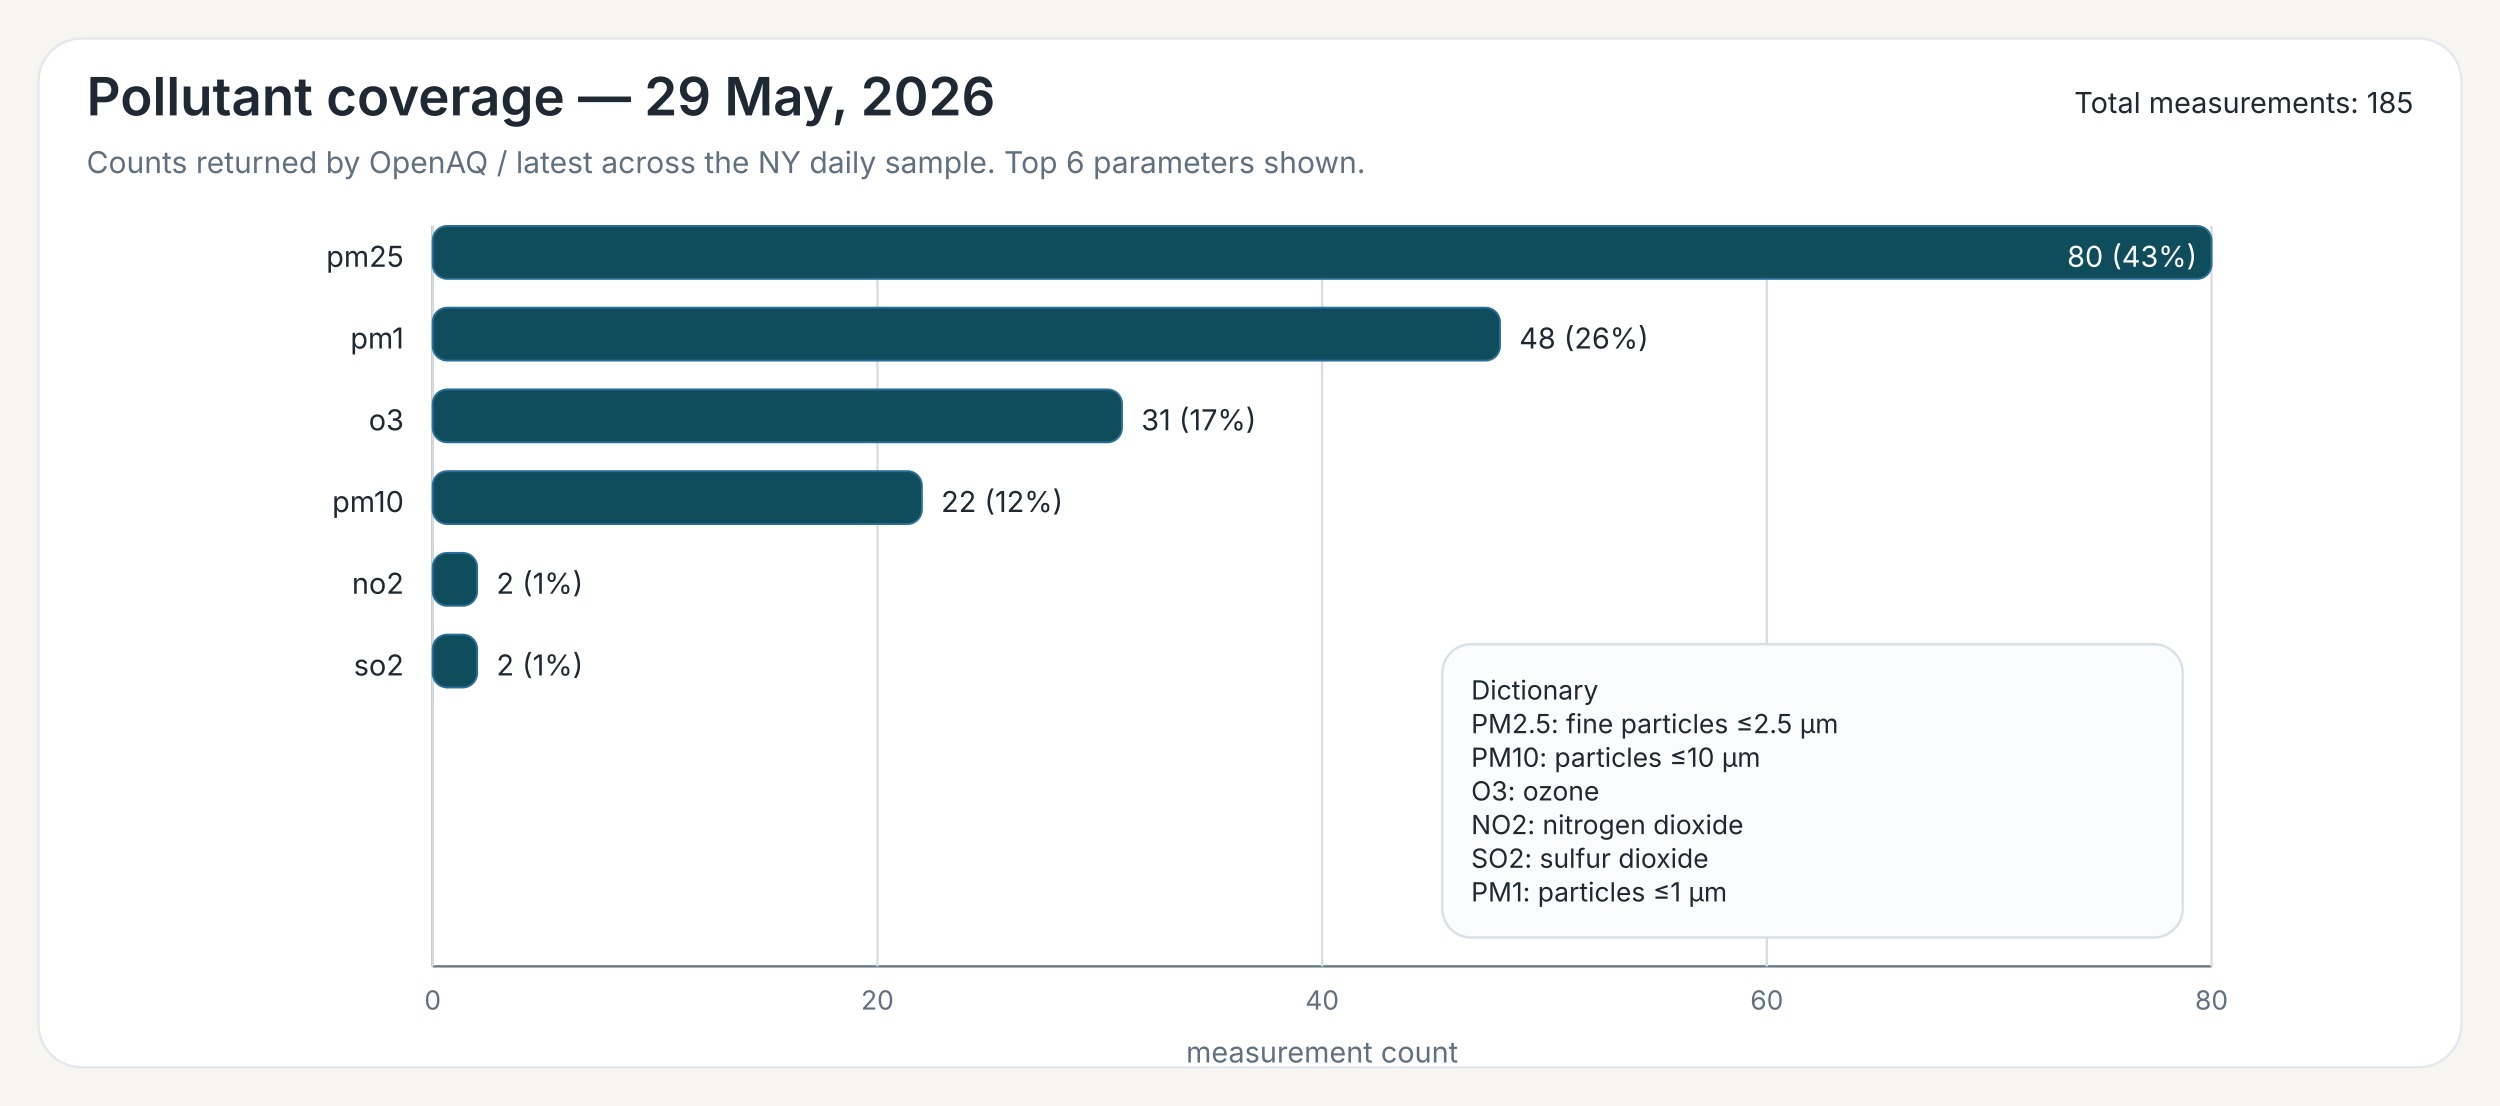
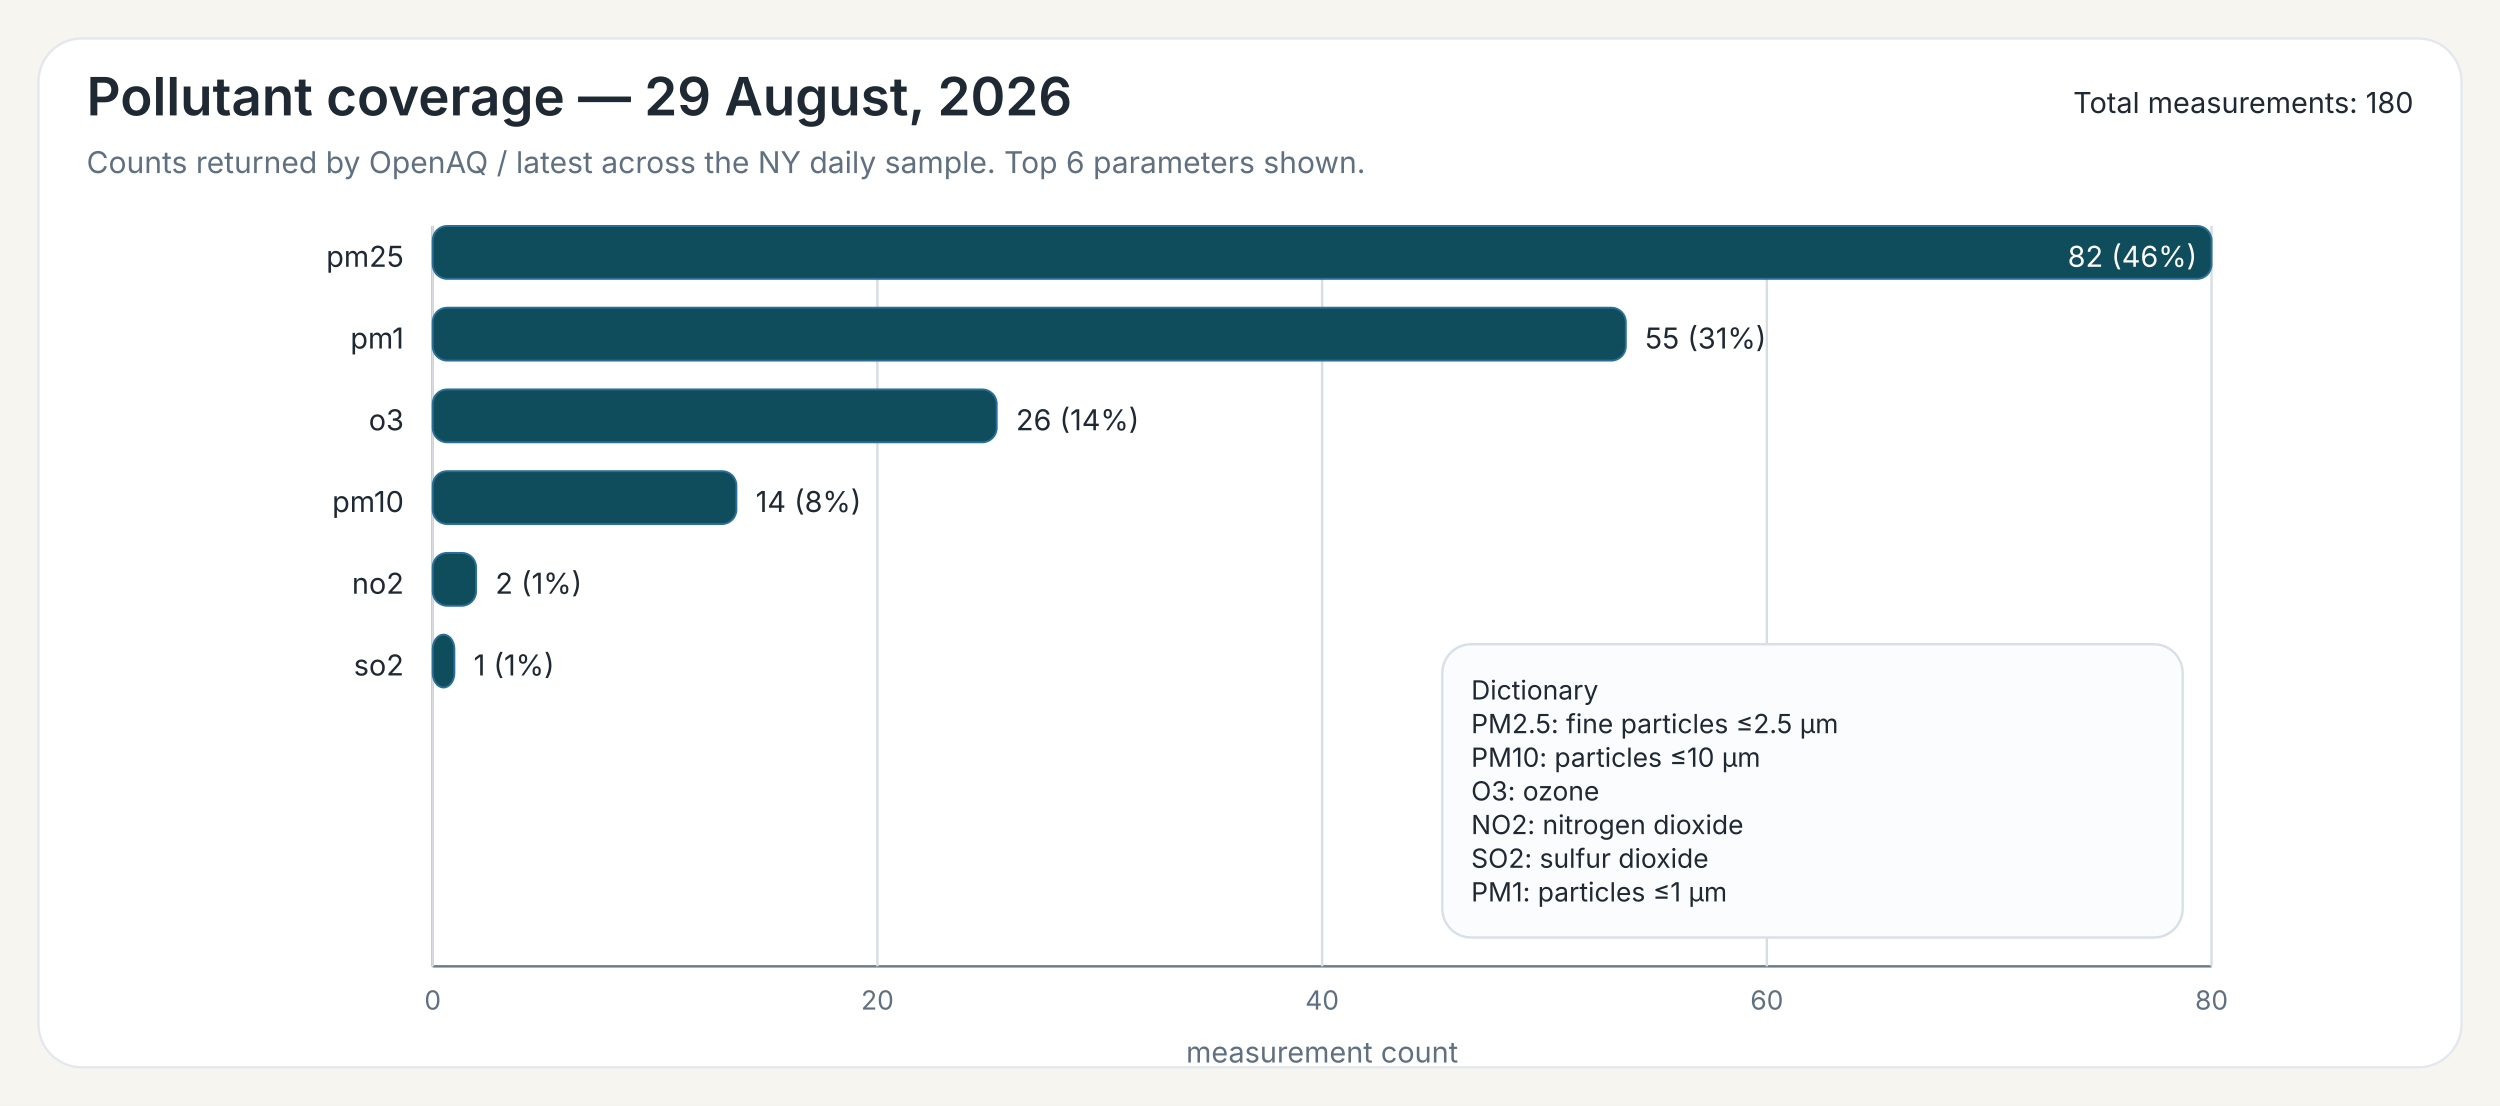
<svg xmlns="http://www.w3.org/2000/svg" width="1040" height="460">
  <rect x="0" y="0" width="1040" height="460" fill="#F7F5EF" />
  <rect x="16" y="16" width="1008" height="428" rx="18" ry="18" fill="#FFFFFF" stroke="#E3E8EE" stroke-width="1" />
-   <text x="36" y="48" font-family="Public Sans, Inter, Aptos, Segoe UI, Arial, sans-serif" font-size="22" font-weight="600" fill="#1F2933">Pollutant coverage — 29 May, 2026</text>
+   <text x="36" y="48" font-family="Public Sans, Inter, Aptos, Segoe UI, Arial, sans-serif" font-size="22" font-weight="600" fill="#1F2933">Pollutant coverage — 29 August, 2026</text>
  <text x="36" y="72" font-family="Public Sans, Inter, Aptos, Segoe UI, Arial, sans-serif" font-size="12.5" font-weight="400" fill="#607080">Counts returned by OpenAQ / latest across the NY daily sample. Top 6 parameters shown.</text>
-   <text x="1004" y="47" font-family="Public Sans, Inter, Aptos, Segoe UI, Arial, sans-serif" font-size="12" text-anchor="end" fill="#1F2933">Total measurements: 185</text>
+   <text x="1004" y="47" font-family="Public Sans, Inter, Aptos, Segoe UI, Arial, sans-serif" font-size="12" text-anchor="end" fill="#1F2933">Total measurements: 180</text>
  <line x1="180" y1="94" x2="180" y2="402" stroke="#6B7A86" stroke-width="1" />
  <line x1="180" y1="402" x2="920" y2="402" stroke="#6B7A86" stroke-width="1" />
  <line x1="180.00" y1="94" x2="180.00" y2="402" stroke="#D7DDE3" stroke-width="1" />
  <text x="180.00" y="420" font-family="Inter, Aptos, Segoe UI, Arial, sans-serif" font-size="11" text-anchor="middle" fill="#607080">0</text>
  <line x1="365.00" y1="94" x2="365.00" y2="402" stroke="#D7DDE3" stroke-width="1" />
  <text x="365.00" y="420" font-family="Inter, Aptos, Segoe UI, Arial, sans-serif" font-size="11" text-anchor="middle" fill="#607080">20</text>
  <line x1="550.00" y1="94" x2="550.00" y2="402" stroke="#D7DDE3" stroke-width="1" />
  <text x="550.00" y="420" font-family="Inter, Aptos, Segoe UI, Arial, sans-serif" font-size="11" text-anchor="middle" fill="#607080">40</text>
  <line x1="735.00" y1="94" x2="735.00" y2="402" stroke="#D7DDE3" stroke-width="1" />
  <text x="735.00" y="420" font-family="Inter, Aptos, Segoe UI, Arial, sans-serif" font-size="11" text-anchor="middle" fill="#607080">60</text>
  <line x1="920.00" y1="94" x2="920.00" y2="402" stroke="#D7DDE3" stroke-width="1" />
  <text x="920.00" y="420" font-family="Inter, Aptos, Segoe UI, Arial, sans-serif" font-size="11" text-anchor="middle" fill="#607080">80</text>
  <text x="550.00" y="442" font-family="Inter, Aptos, Segoe UI, Arial, sans-serif" font-size="12" text-anchor="middle" fill="#607080">measurement count</text>
  <text x="168" y="111" font-family="Inter, Aptos, Segoe UI, Arial, sans-serif" font-size="12" text-anchor="end" fill="#1F2933">pm25</text>
  <rect x="180" y="94" width="740.00" height="22" rx="6" ry="6" fill="#0F4C5C" stroke="#2A6F97" stroke-width="0.8" />
-   <text x="914.00" y="111" font-family="Inter, Aptos, Segoe UI, Arial, sans-serif" font-size="12" fill="white" text-anchor="end">80 (43%)</text>
+   <text x="914.00" y="111" font-family="Inter, Aptos, Segoe UI, Arial, sans-serif" font-size="12" fill="white" text-anchor="end">82 (46%)</text>
  <text x="168" y="145" font-family="Inter, Aptos, Segoe UI, Arial, sans-serif" font-size="12" text-anchor="end" fill="#1F2933">pm1</text>
-   <rect x="180" y="128" width="444.00" height="22" rx="6" ry="6" fill="#0F4C5C" stroke="#2A6F97" stroke-width="0.8" />
-   <text x="632.00" y="145" font-family="Inter, Aptos, Segoe UI, Arial, sans-serif" font-size="12" fill="#1F2933">48 (26%)</text>
+   <rect x="180" y="128" width="496.34" height="22" rx="6" ry="6" fill="#0F4C5C" stroke="#2A6F97" stroke-width="0.8" />
+   <text x="684.34" y="145" font-family="Inter, Aptos, Segoe UI, Arial, sans-serif" font-size="12" fill="#1F2933">55 (31%)</text>
  <text x="168" y="179" font-family="Inter, Aptos, Segoe UI, Arial, sans-serif" font-size="12" text-anchor="end" fill="#1F2933">o3</text>
-   <rect x="180" y="162" width="286.75" height="22" rx="6" ry="6" fill="#0F4C5C" stroke="#2A6F97" stroke-width="0.8" />
-   <text x="474.75" y="179" font-family="Inter, Aptos, Segoe UI, Arial, sans-serif" font-size="12" fill="#1F2933">31 (17%)</text>
+   <rect x="180" y="162" width="234.63" height="22" rx="6" ry="6" fill="#0F4C5C" stroke="#2A6F97" stroke-width="0.8" />
+   <text x="422.63" y="179" font-family="Inter, Aptos, Segoe UI, Arial, sans-serif" font-size="12" fill="#1F2933">26 (14%)</text>
  <text x="168" y="213" font-family="Inter, Aptos, Segoe UI, Arial, sans-serif" font-size="12" text-anchor="end" fill="#1F2933">pm10</text>
-   <rect x="180" y="196" width="203.50" height="22" rx="6" ry="6" fill="#0F4C5C" stroke="#2A6F97" stroke-width="0.8" />
-   <text x="391.50" y="213" font-family="Inter, Aptos, Segoe UI, Arial, sans-serif" font-size="12" fill="#1F2933">22 (12%)</text>
+   <rect x="180" y="196" width="126.34" height="22" rx="6" ry="6" fill="#0F4C5C" stroke="#2A6F97" stroke-width="0.8" />
+   <text x="314.34" y="213" font-family="Inter, Aptos, Segoe UI, Arial, sans-serif" font-size="12" fill="#1F2933">14 (8%)</text>
  <text x="168" y="247" font-family="Inter, Aptos, Segoe UI, Arial, sans-serif" font-size="12" text-anchor="end" fill="#1F2933">no2</text>
-   <rect x="180" y="230" width="18.50" height="22" rx="6" ry="6" fill="#0F4C5C" stroke="#2A6F97" stroke-width="0.8" />
-   <text x="206.50" y="247" font-family="Inter, Aptos, Segoe UI, Arial, sans-serif" font-size="12" fill="#1F2933">2 (1%)</text>
+   <rect x="180" y="230" width="18.05" height="22" rx="6" ry="6" fill="#0F4C5C" stroke="#2A6F97" stroke-width="0.8" />
+   <text x="206.05" y="247" font-family="Inter, Aptos, Segoe UI, Arial, sans-serif" font-size="12" fill="#1F2933">2 (1%)</text>
  <text x="168" y="281" font-family="Inter, Aptos, Segoe UI, Arial, sans-serif" font-size="12" text-anchor="end" fill="#1F2933">so2</text>
-   <rect x="180" y="264" width="18.50" height="22" rx="6" ry="6" fill="#0F4C5C" stroke="#2A6F97" stroke-width="0.8" />
-   <text x="206.50" y="281" font-family="Inter, Aptos, Segoe UI, Arial, sans-serif" font-size="12" fill="#1F2933">2 (1%)</text>
+   <rect x="180" y="264" width="9.02" height="22" rx="6" ry="6" fill="#0F4C5C" stroke="#2A6F97" stroke-width="0.8" />
+   <text x="197.02" y="281" font-family="Inter, Aptos, Segoe UI, Arial, sans-serif" font-size="12" fill="#1F2933">1 (1%)</text>
  <rect x="600.00" y="268.00" width="308" height="122" rx="12" ry="12" fill="#FBFCFD" stroke="#D8E0E7" stroke-width="1" />
  <text x="612.00" y="291.00" font-family="Inter, Aptos, Segoe UI, Arial, sans-serif" font-size="11" fill="#1F2933">Dictionary</text>
  <text x="612.00" y="305.00" font-family="Inter, Aptos, Segoe UI, Arial, sans-serif" font-size="11" fill="#1F2933">PM2.5: fine particles ≤2.5 µm</text>
  <text x="612.00" y="319.00" font-family="Inter, Aptos, Segoe UI, Arial, sans-serif" font-size="11" fill="#1F2933">PM10: particles ≤10 µm</text>
  <text x="612.00" y="333.00" font-family="Inter, Aptos, Segoe UI, Arial, sans-serif" font-size="11" fill="#1F2933">O3: ozone</text>
  <text x="612.00" y="347.00" font-family="Inter, Aptos, Segoe UI, Arial, sans-serif" font-size="11" fill="#1F2933">NO2: nitrogen dioxide</text>
  <text x="612.00" y="361.00" font-family="Inter, Aptos, Segoe UI, Arial, sans-serif" font-size="11" fill="#1F2933">SO2: sulfur dioxide</text>
  <text x="612.00" y="375.00" font-family="Inter, Aptos, Segoe UI, Arial, sans-serif" font-size="11" fill="#1F2933">PM1: particles ≤1 µm</text>
</svg>
